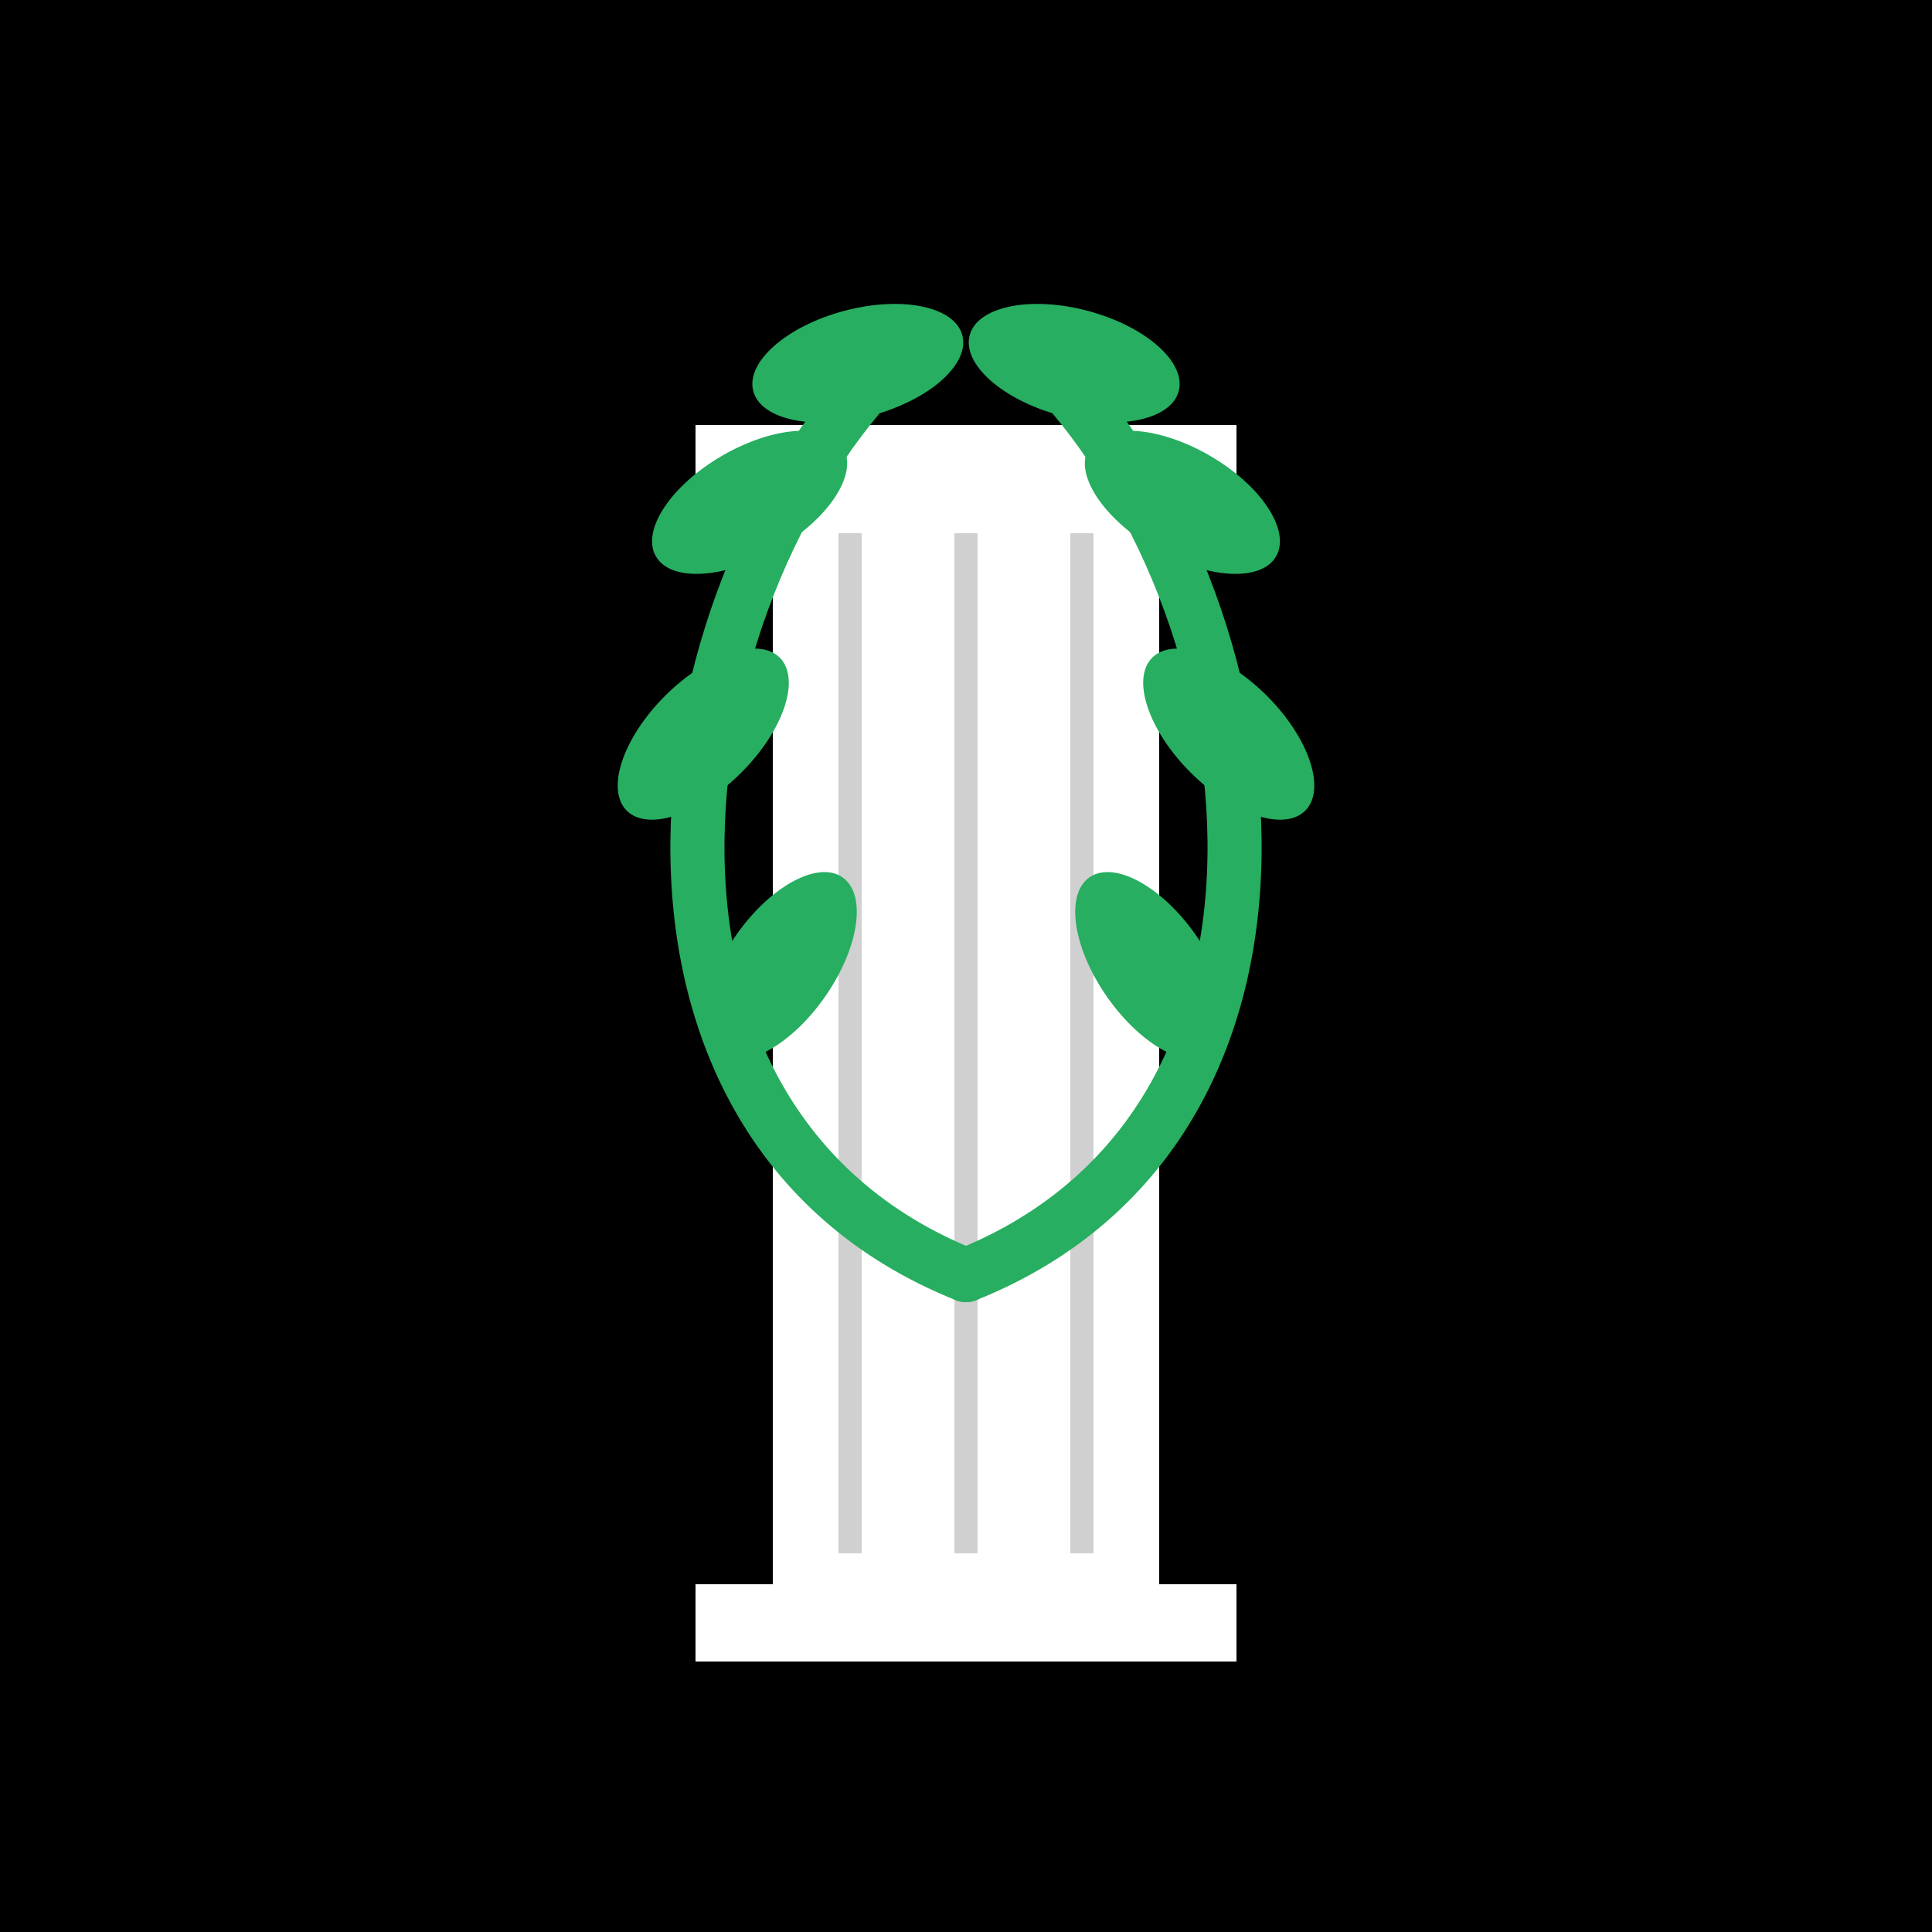
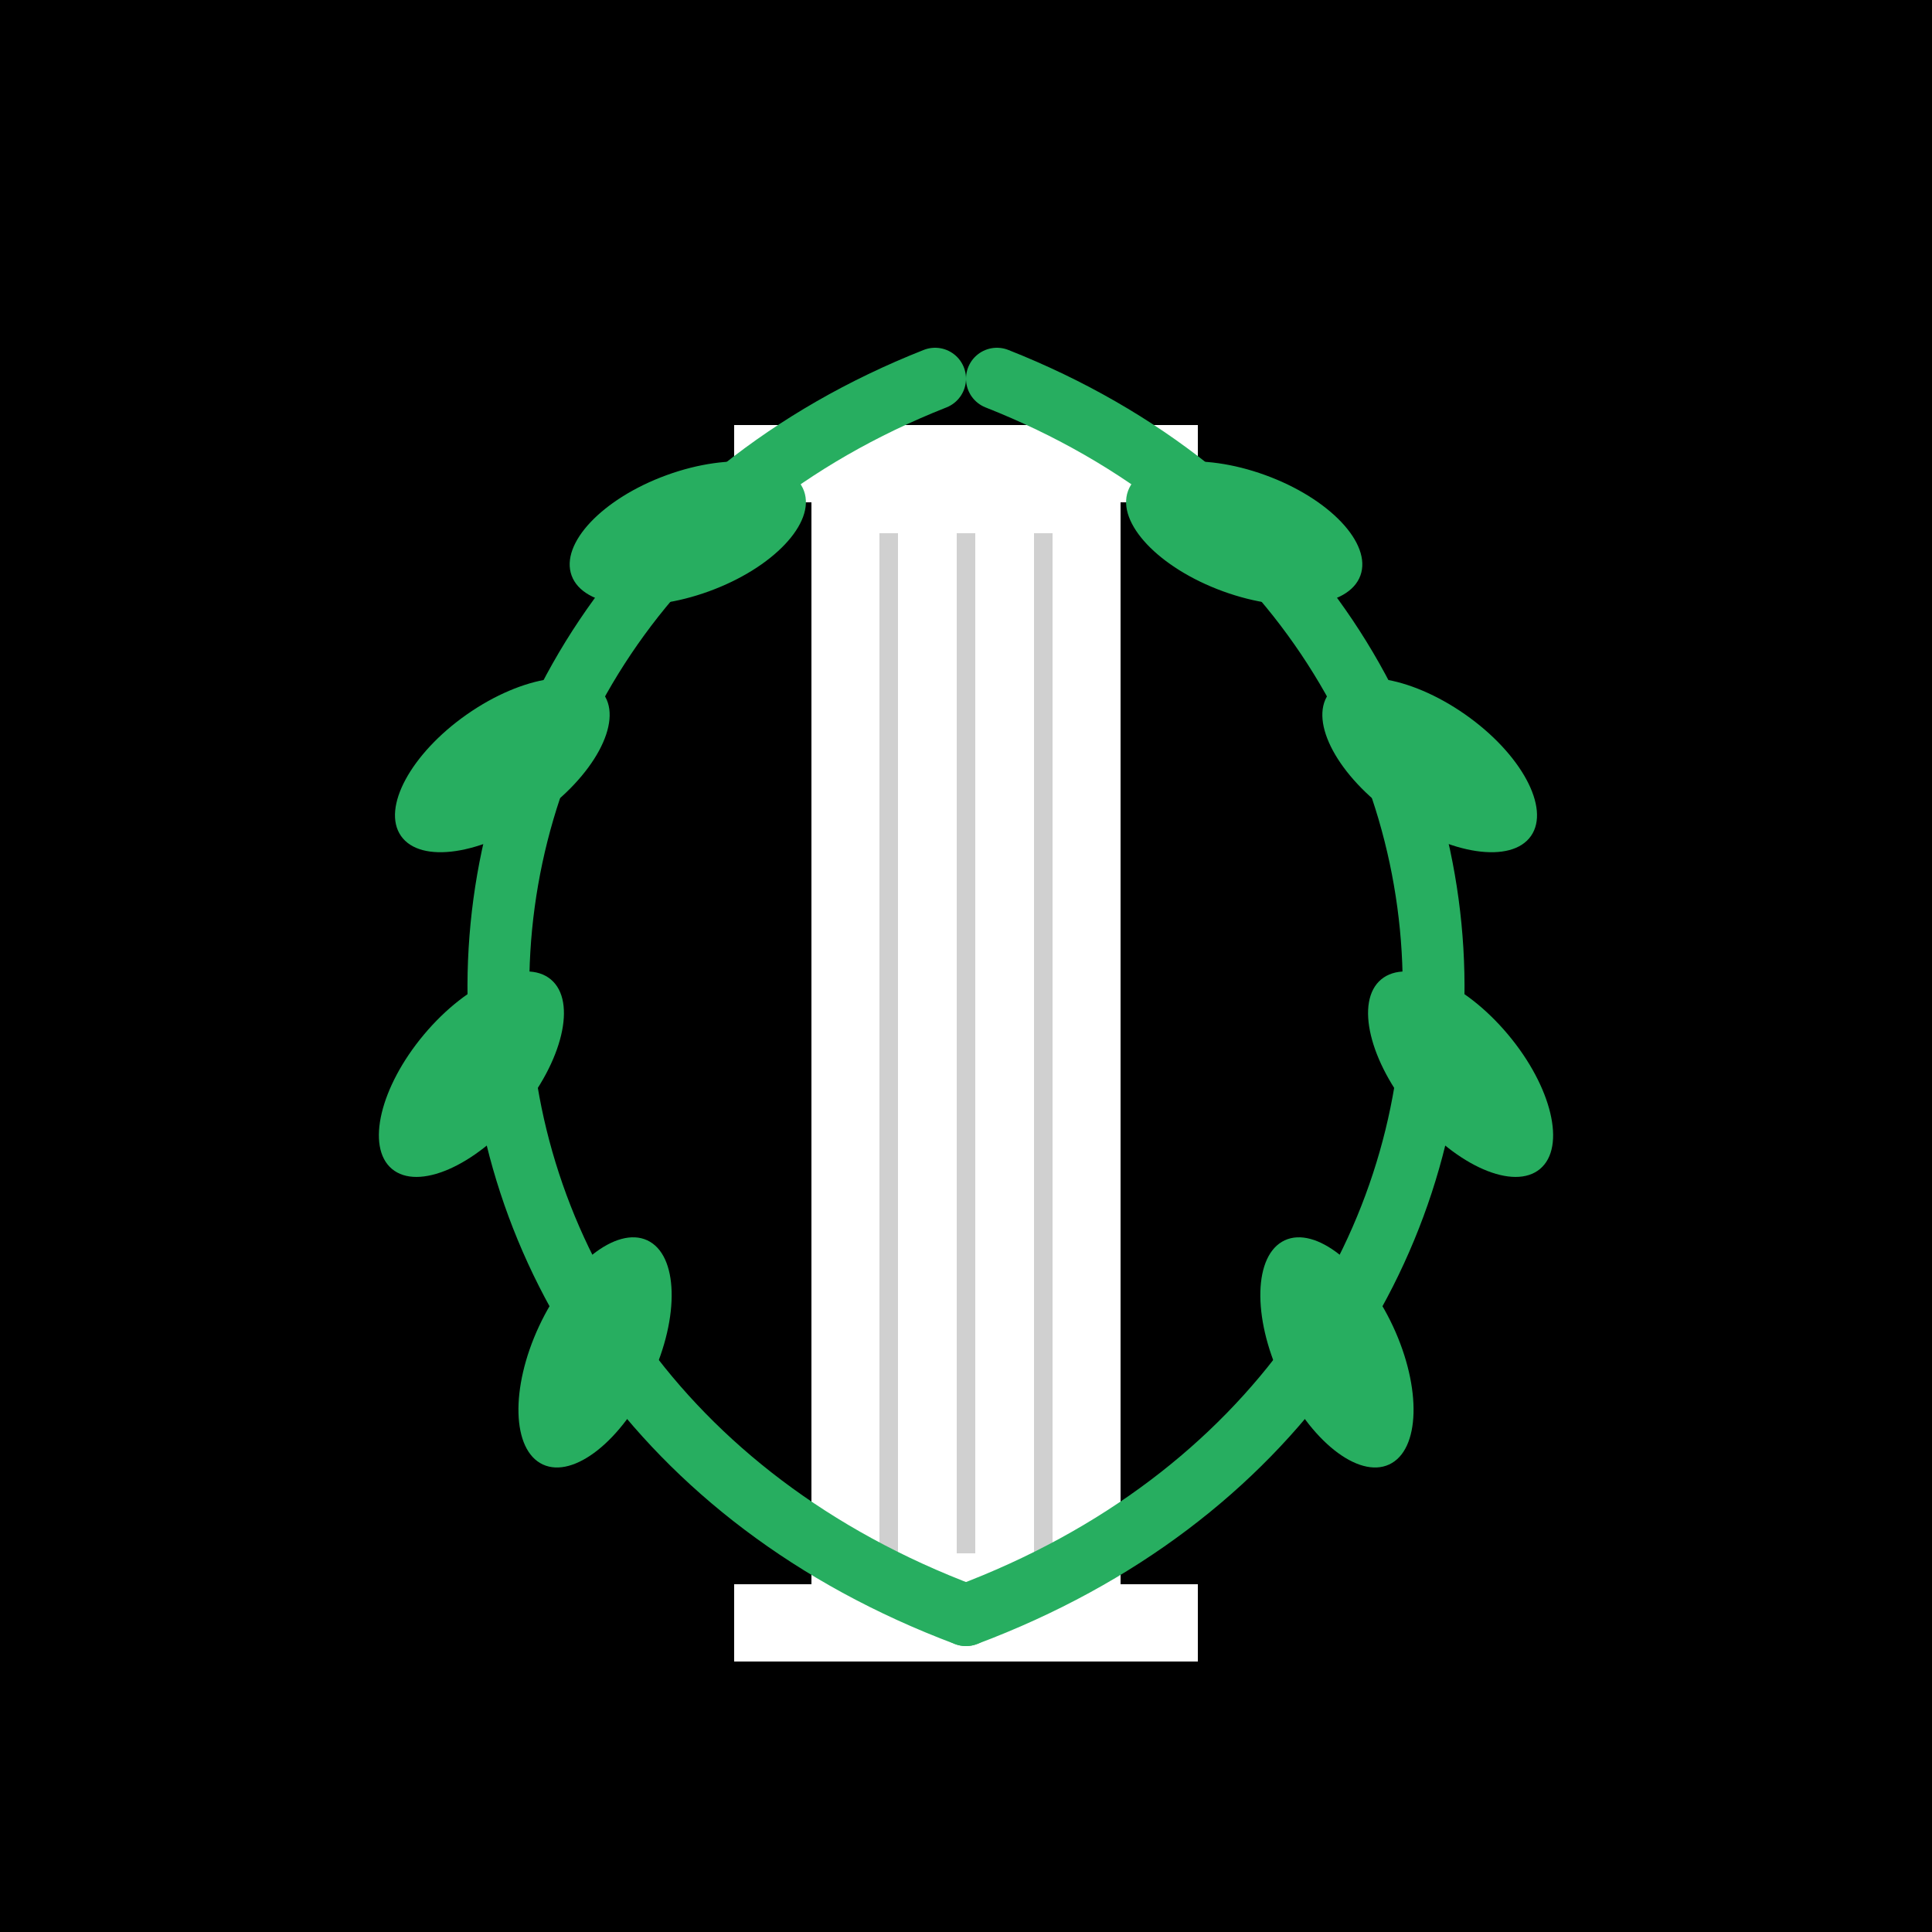
<svg xmlns="http://www.w3.org/2000/svg" viewBox="0 0 100 100">
  <rect width="100" height="100" fill="#000000" />
  <g transform="translate(10 10) scale(0.8)">
    <g fill="white">
-       <path d="M32.5,95 h35 v-5 h-35 z M37.5,90 h25 v-70 h-25 z M32.5,20 h35 v-5 h-35 z" />
-       <path d="M42.5,88 V22 M50,88 V22 M57.5,88 V22" stroke="#d0d0d0" stroke-width="1.5" fill="none" />
+       <path d="M35,95 h30 v-5 h-30 z M40,90 h20 v-70 h-20 z M35,20 h30 v-5 h-30 z" />
+       <path d="M45,88 V22 M50,88 V22 M55,88 V22" stroke="#d0d0d0" stroke-width="1.2" fill="none" />
    </g>
-     <g transform="translate(0, -5)">
-       <g stroke="#27ae60" stroke-width="3.5" stroke-linecap="round" fill="none">
-         <path d="M50,75 C 25,65 30,30 46,15" />
-         <path d="M50,75 C 75,65 70,30 54,15" />
+     <g transform="translate(0, 2)">
+       <g stroke="#27ae60" stroke-width="4" stroke-linecap="round" fill="none">
+         <path d="M50,90 C 10,75, 10,25, 48,10" />
+         <path d="M50,90 C 90,75, 90,25, 52,10" />
      </g>
      <g fill="#27ae60">
-         <g transform="translate(38 55) rotate(-55)">
-           <ellipse rx="7" ry="3.5" />
+         <g transform="translate(26 73) rotate(-65)">
+           <ellipse rx="8" ry="4" />
        </g>
-         <g transform="translate(33 40) rotate(-45)">
-           <ellipse rx="7" ry="3.5" />
+         <g transform="translate(18 55) rotate(-50)">
+           <ellipse rx="8" ry="4" />
        </g>
-         <g transform="translate(36 25) rotate(-30)">
-           <ellipse rx="7" ry="3.5" />
+         <g transform="translate(20 35) rotate(-35)">
+           <ellipse rx="8" ry="4" />
        </g>
-         <g transform="translate(43 16) rotate(-15)">
-           <ellipse rx="7" ry="3.5" />
+         <g transform="translate(32 20) rotate(-20)">
+           <ellipse rx="8" ry="4" />
        </g>
-         <g transform="translate(62 55) rotate(55)">
-           <ellipse rx="7" ry="3.5" />
+         <g transform="translate(74 73) rotate(65)">
+           <ellipse rx="8" ry="4" />
        </g>
-         <g transform="translate(67 40) rotate(45)">
-           <ellipse rx="7" ry="3.5" />
+         <g transform="translate(82 55) rotate(50)">
+           <ellipse rx="8" ry="4" />
        </g>
-         <g transform="translate(64 25) rotate(30)">
-           <ellipse rx="7" ry="3.5" />
+         <g transform="translate(80 35) rotate(35)">
+           <ellipse rx="8" ry="4" />
        </g>
-         <g transform="translate(57 16) rotate(15)">
-           <ellipse rx="7" ry="3.5" />
+         <g transform="translate(68 20) rotate(20)">
+           <ellipse rx="8" ry="4" />
        </g>
      </g>
    </g>
  </g>
</svg>
